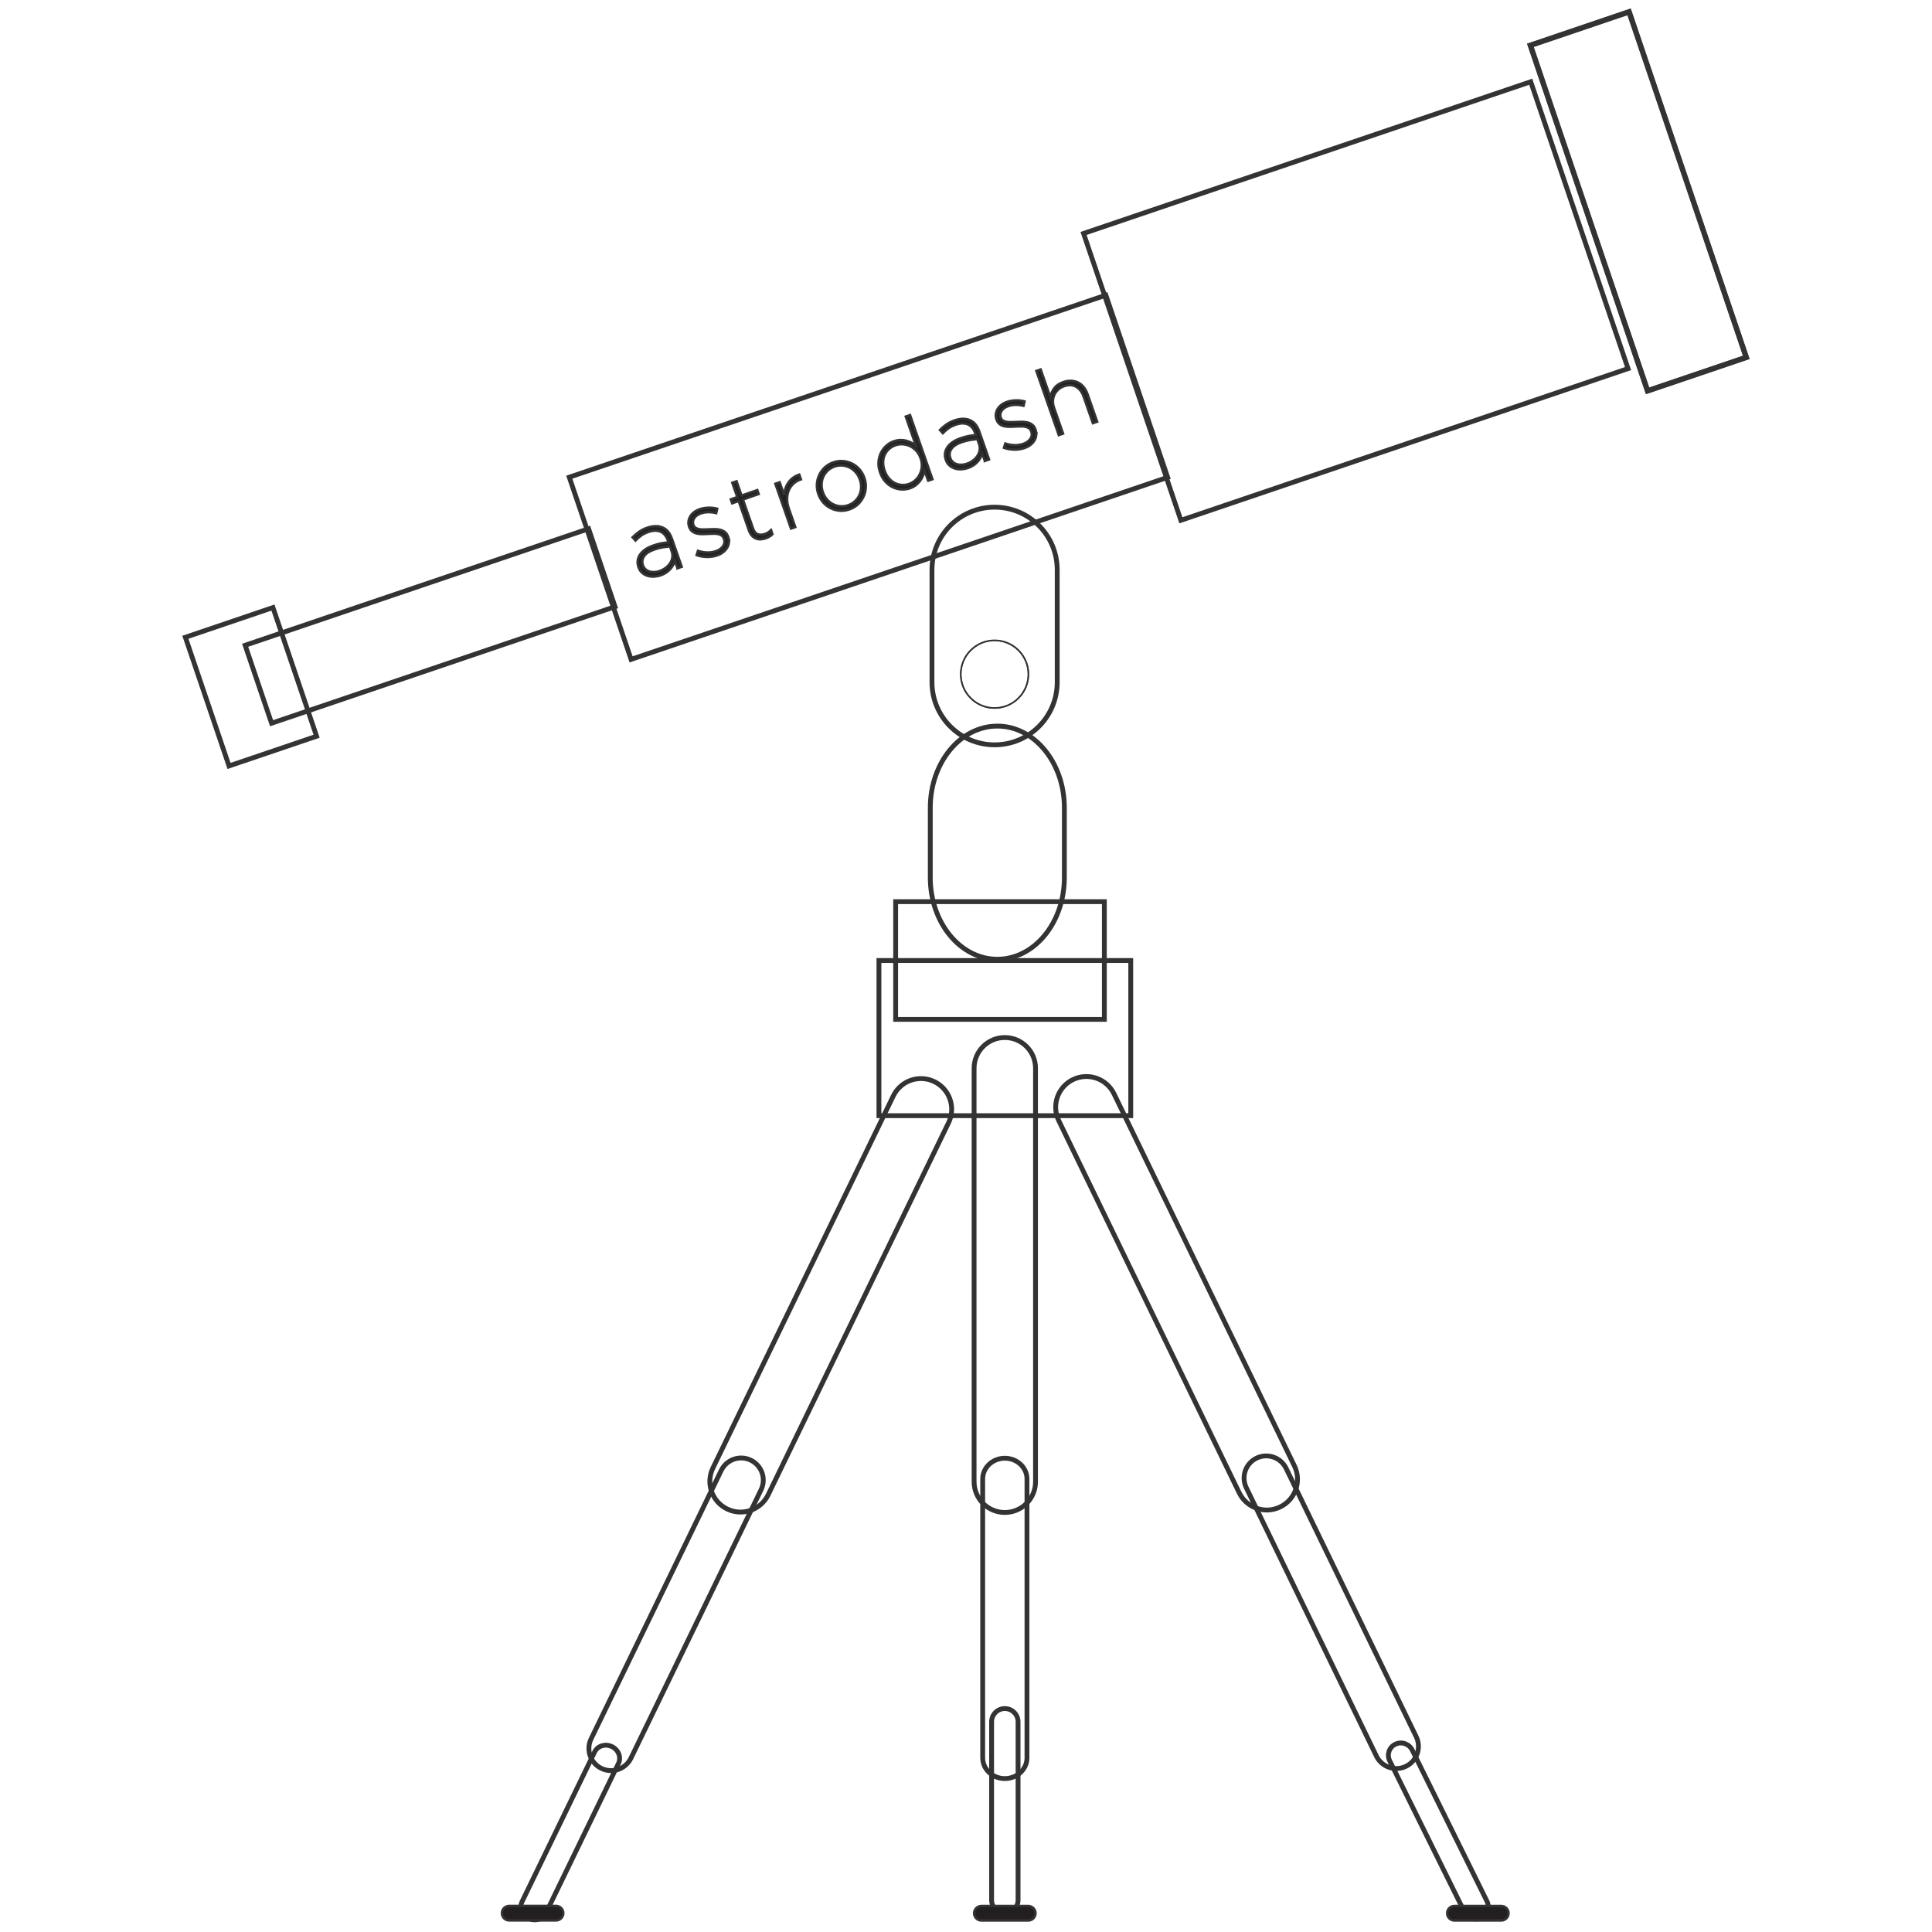
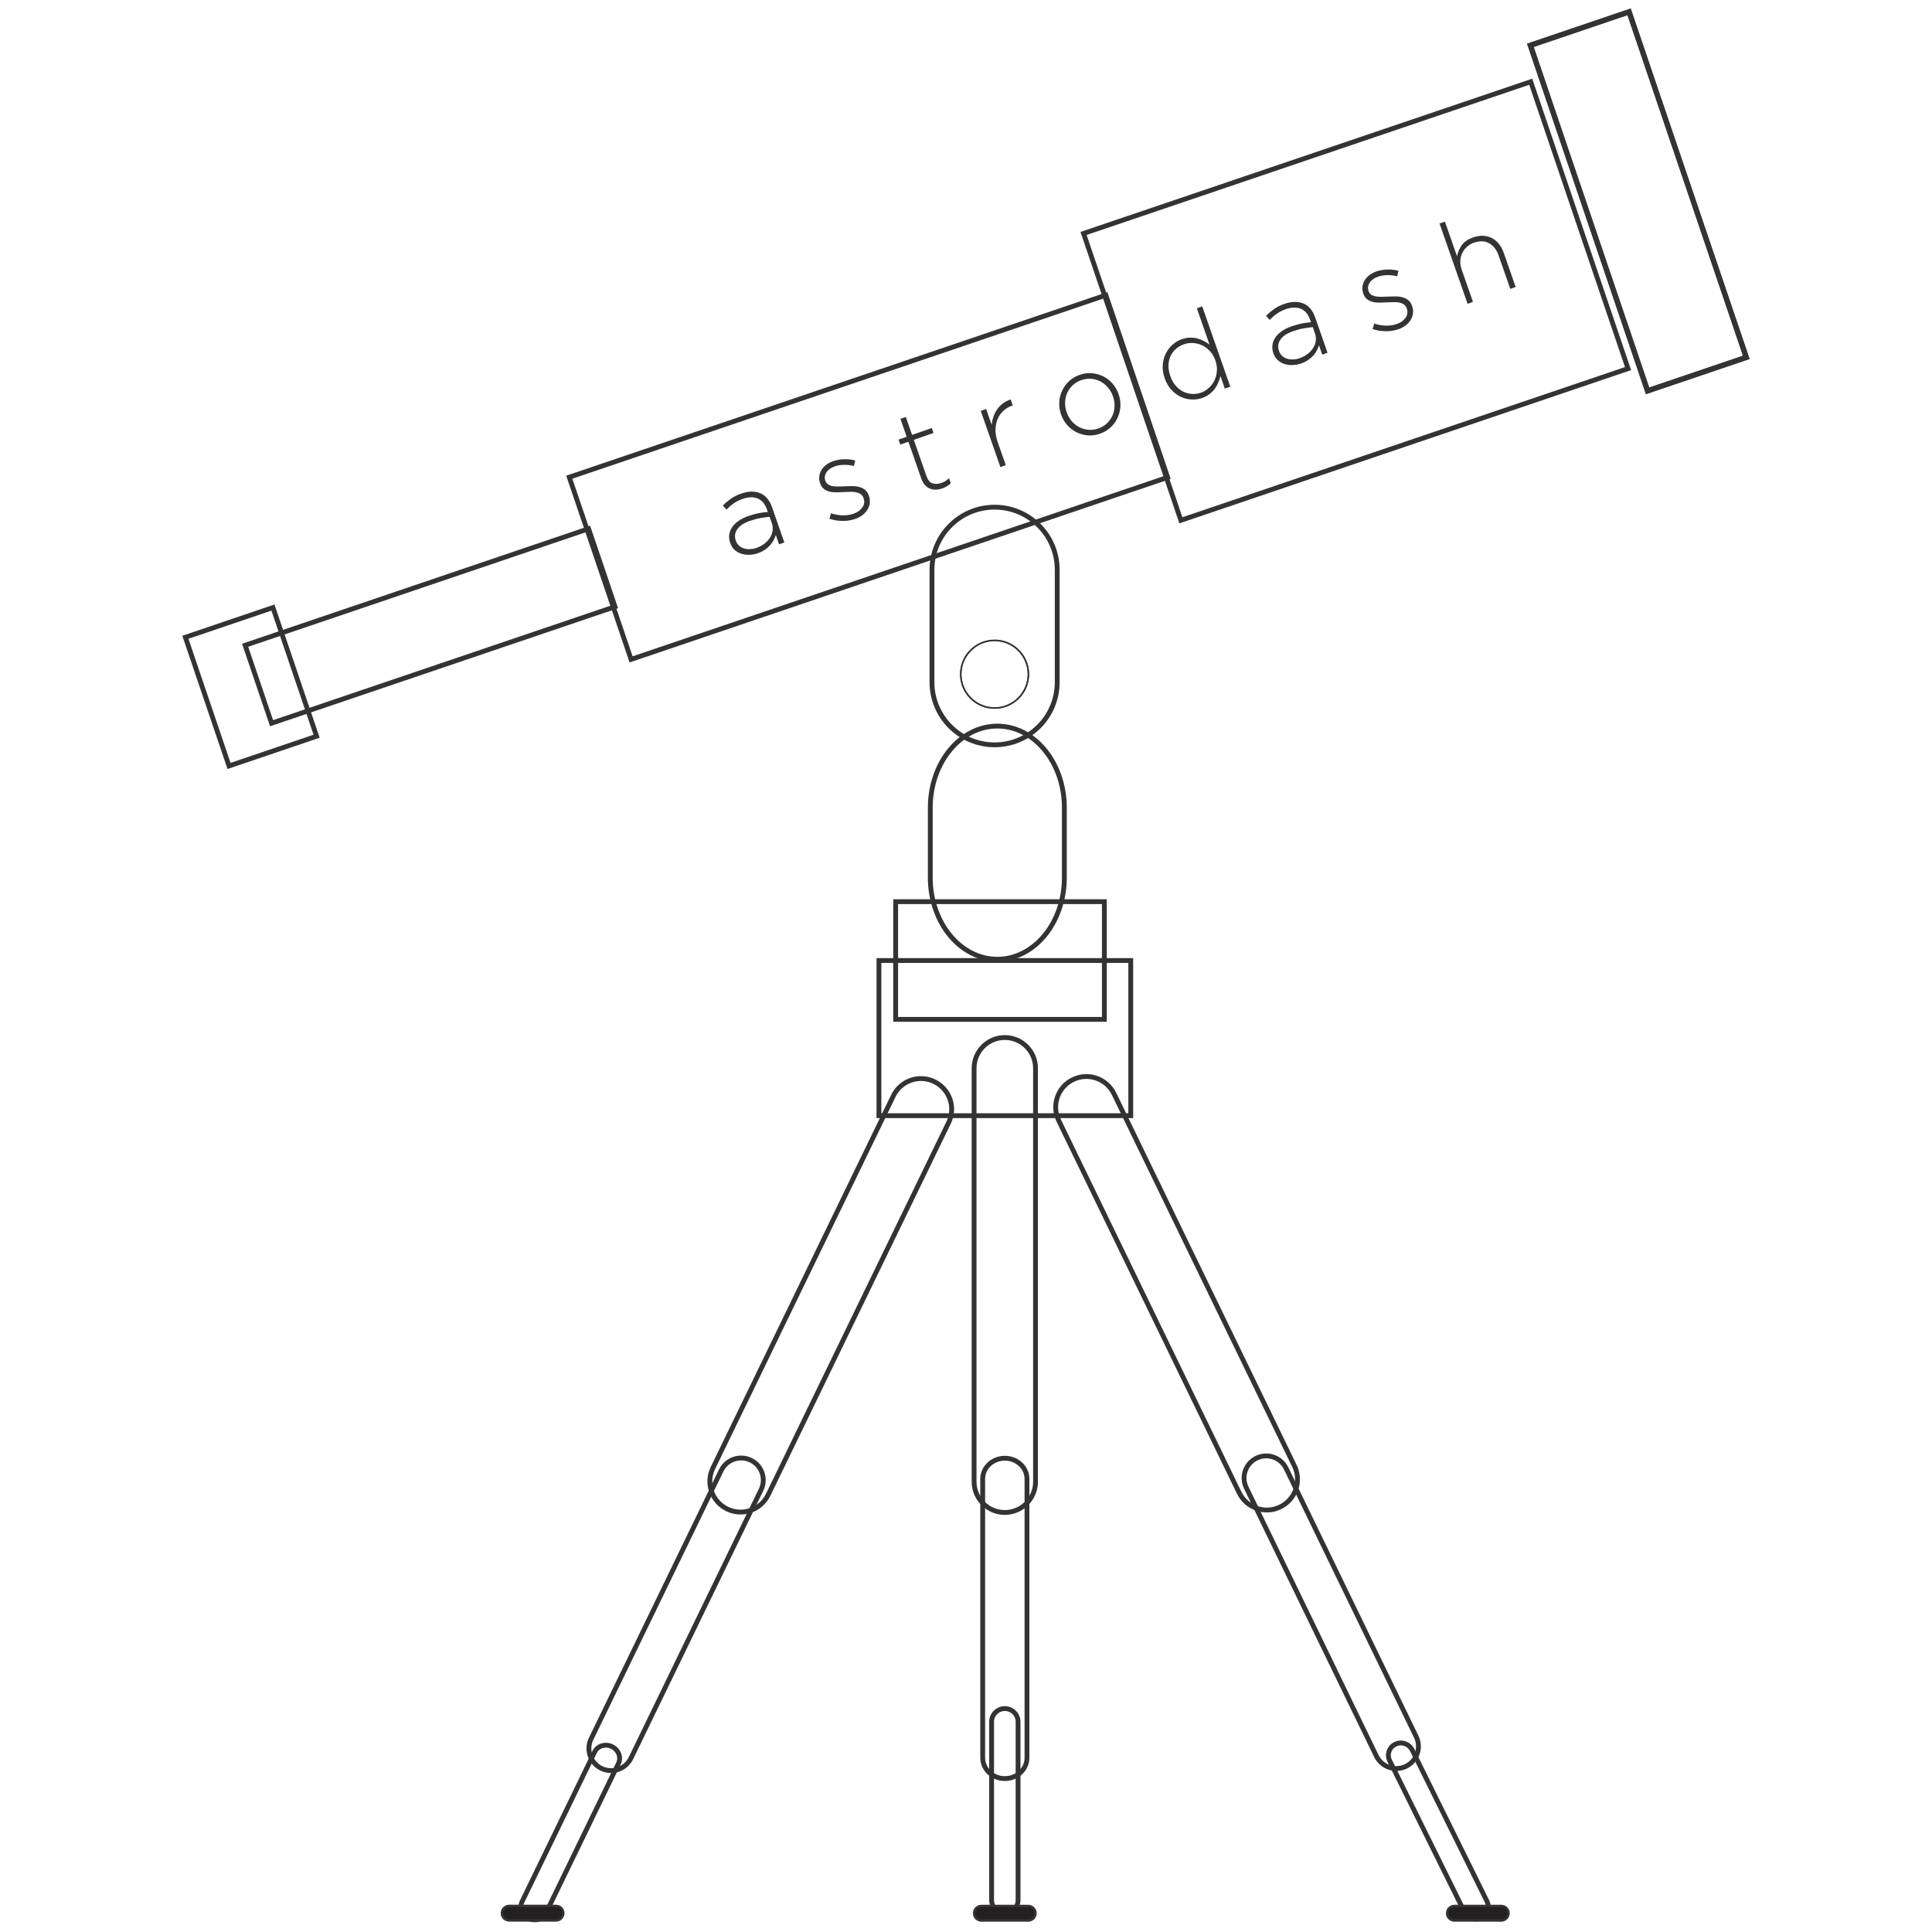
<svg xmlns="http://www.w3.org/2000/svg" id="Layer_1" data-name="Layer 1" viewBox="0 0 800 800">
  <defs>
    <style>
-       .cls-1, .cls-2, .cls-3, .cls-4 {
-         stroke: #333;
+       .cls-1 {
+         fill: #333;
      }

-       .cls-1, .cls-2, .cls-4 {
+       .cls-2 {
+         fill: #231f20;
+       }
+ 
+       .cls-2, .cls-3, .cls-4 {
+         stroke: #333;
        stroke-miterlimit: 10;
      }

-       .cls-1, .cls-3 {
-         fill: #231f20;
-       }
- 
-       .cls-2 {
+       .cls-3 {
        stroke-width: 2px;
      }

-       .cls-2, .cls-4 {
+       .cls-3, .cls-4 {
        fill: none;
      }

      .cls-4 {
        stroke-width: .5px;
      }
    </style>
  </defs>
  <g>
+     <path class="cls-1" d="m322.59,225.38l-1.35-3.87c-.2.69-.49,1.39-.87,2.12-.38.73-.86,1.42-1.44,2.09-.59.67-1.3,1.29-2.13,1.87-.84.58-1.8,1.06-2.89,1.45s-2.23.61-3.39.67c-1.17.07-2.29-.05-3.35-.37-1.06-.31-2.02-.83-2.87-1.55-.85-.73-1.49-1.7-1.91-2.91l-.03-.09c-.42-1.21-.55-2.38-.38-3.5.17-1.12.59-2.15,1.25-3.09.66-.95,1.55-1.8,2.68-2.57,1.13-.77,2.45-1.42,3.97-1.95,1.64-.57,3.08-.97,4.33-1.21,1.25-.23,2.49-.39,3.72-.48l-.35-1c-.82-2.36-2.12-3.89-3.88-4.59-1.76-.71-3.85-.64-6.24.2-1.43.5-2.67,1.13-3.74,1.89-1.06.76-2.03,1.6-2.9,2.52l-1.51-1.67c1.06-1.07,2.18-2.01,3.35-2.84,1.18-.83,2.57-1.52,4.18-2.09,3.01-1.05,5.64-1.12,7.9-.21,2.26.92,3.92,2.89,4.98,5.93l5.06,14.49-2.19.76Zm-3.92-11.37c-1.06.1-2.28.26-3.66.49-1.39.23-2.91.64-4.58,1.22-2.46.86-4.18,2.01-5.16,3.46-.98,1.44-1.18,2.98-.61,4.62l.03.09c.3.85.74,1.53,1.33,2.06.59.52,1.28.9,2.06,1.14.78.24,1.62.33,2.53.29.9-.04,1.8-.22,2.68-.53,1.19-.41,2.25-.98,3.19-1.7.94-.72,1.71-1.53,2.3-2.43.59-.9.96-1.87,1.13-2.91.16-1.04.06-2.09-.31-3.15l-.92-2.63Z" />
+     <path class="cls-1" d="m360.16,208.31c-.12.98-.44,1.89-.96,2.73-.52.85-1.21,1.6-2.08,2.26-.86.66-1.85,1.18-2.98,1.57-1.7.59-3.51.87-5.44.83-1.92-.04-3.68-.35-5.28-.92l.7-2.24c1.62.53,3.21.81,4.8.85,1.58.04,3.12-.19,4.61-.71,1.58-.55,2.77-1.41,3.57-2.58.8-1.16.97-2.43.49-3.79l-.03-.09c-.23-.67-.6-1.18-1.1-1.55-.5-.37-1.11-.63-1.81-.8-.7-.16-1.46-.24-2.28-.22-.81.01-1.67.04-2.58.08-1.04.06-2.09.1-3.15.13-1.06.03-2.06-.05-2.98-.26-.92-.2-1.74-.57-2.46-1.11-.71-.53-1.25-1.32-1.61-2.35l-.03-.09c-.33-.94-.44-1.86-.33-2.77.11-.91.4-1.76.87-2.57s1.12-1.54,1.95-2.19c.83-.65,1.81-1.17,2.93-1.56,1.4-.49,2.91-.76,4.55-.8,1.64-.05,3.17.12,4.6.52l-.53,2.28c-1.31-.33-2.65-.49-4.03-.48s-2.69.22-3.94.66c-1.61.56-2.76,1.4-3.45,2.5-.69,1.11-.83,2.24-.43,3.39l.03.09c.22.64.6,1.13,1.13,1.47.53.34,1.15.58,1.86.7.71.12,1.5.18,2.38.16s1.77-.05,2.68-.09c1.04-.05,2.07-.08,3.09-.08,1.02,0,1.99.12,2.89.37.9.25,1.7.64,2.38,1.18.68.54,1.21,1.33,1.57,2.36l.03.09c.36,1.03.48,2.03.36,3.01Z" />
+     <path class="cls-1" d="m392.13,201.33c-.54.34-1.18.64-1.91.9-.91.32-1.8.49-2.68.53-.88.03-1.7-.11-2.48-.44-.78-.32-1.47-.83-2.09-1.52-.62-.69-1.11-1.58-1.5-2.67l-5.31-15.22-3.37,1.18-.72-2.05,3.37-1.18-2.59-7.43,2.23-.78,2.59,7.43,8.16-2.85.72,2.05-8.16,2.85,5.22,14.96c.58,1.67,1.42,2.68,2.52,3.05,1.1.36,2.33.31,3.7-.17.58-.2,1.1-.45,1.58-.74.48-.29,1-.7,1.57-1.22l.73,2.1c-.51.49-1.04.9-1.59,1.24Z" />
+     <path class="cls-1" d="m419.14,167.94c-1.34.47-2.53,1.16-3.56,2.09-1.04.92-1.85,2.04-2.43,3.35-.58,1.31-.89,2.78-.94,4.42-.04,1.63.26,3.39.92,5.28l3.33,9.52-2.23.78-8.12-23.24,2.23-.78,2.31,6.61c.09-1.19.34-2.35.73-3.48.39-1.12.92-2.15,1.58-3.08.66-.93,1.46-1.74,2.4-2.42.94-.68,1.99-1.21,3.15-1.59l.86,2.46-.23.08Z" />
+     <path class="cls-1" d="m463.94,168.2c-.08,1.67-.47,3.25-1.15,4.75-.69,1.5-1.64,2.83-2.87,3.99-1.23,1.16-2.71,2.05-4.44,2.65-1.73.6-3.43.83-5.1.68-1.67-.15-3.23-.58-4.67-1.31s-2.72-1.71-3.82-2.96c-1.1-1.25-1.94-2.7-2.51-4.34l-.03-.09c-.57-1.64-.82-3.29-.74-4.96.08-1.67.47-3.25,1.15-4.75.69-1.5,1.64-2.83,2.87-3.99,1.23-1.16,2.71-2.05,4.44-2.65,1.73-.6,3.43-.83,5.1-.68,1.67.15,3.23.59,4.67,1.31,1.44.72,2.72,1.71,3.82,2.96,1.1,1.25,1.94,2.7,2.51,4.34l.03.09c.57,1.64.82,3.29.73,4.96Zm-3.1-4.13c-.49-1.39-1.19-2.61-2.1-3.67-.92-1.05-1.97-1.88-3.15-2.49-1.19-.6-2.46-.96-3.81-1.06-1.35-.1-2.7.08-4.05.55-1.37.48-2.56,1.19-3.55,2.13-.99.94-1.75,2-2.28,3.19-.53,1.19-.82,2.47-.87,3.84-.05,1.38.16,2.74.64,4.1l.03.09c.49,1.39,1.19,2.61,2.1,3.67.92,1.05,1.97,1.88,3.15,2.49,1.19.6,2.46.96,3.81,1.06,1.35.1,2.7-.08,4.05-.55,1.37-.48,2.56-1.19,3.55-2.13.99-.94,1.75-2,2.28-3.19.53-1.19.82-2.47.87-3.84.05-1.38-.16-2.74-.64-4.1l-.03-.09Z" />
+     <path class="cls-1" d="m507.18,160.92l-1.81-5.19c-.25.94-.57,1.87-.95,2.78-.38.92-.87,1.77-1.46,2.55-.59.79-1.31,1.51-2.16,2.16-.85.65-1.85,1.18-3,1.58-1.4.49-2.87.7-4.41.62-1.54-.07-3.03-.44-4.45-1.1-1.42-.66-2.73-1.63-3.9-2.91s-2.1-2.85-2.75-4.74l-.03-.09c-.66-1.88-.92-3.69-.79-5.42.13-1.73.54-3.31,1.24-4.73.7-1.42,1.62-2.65,2.78-3.68,1.15-1.03,2.43-1.8,3.83-2.28,1.15-.4,2.27-.62,3.35-.66,1.08-.03,2.1.07,3.05.32.96.25,1.86.6,2.72,1.05.86.45,1.66.96,2.4,1.52l-5.25-15.04,2.23-.78,11.62,33.26-2.23.78Zm-3.94-11.71c-.52-1.49-1.26-2.76-2.22-3.8-.96-1.04-2.04-1.85-3.22-2.4-1.19-.56-2.43-.88-3.75-.97-1.31-.09-2.58.08-3.79.51-1.28.45-2.39,1.09-3.35,1.94-.95.84-1.69,1.83-2.22,2.97-.53,1.14-.81,2.4-.85,3.8-.04,1.4.21,2.87.75,4.42l.03.09c.53,1.52,1.26,2.82,2.18,3.89.92,1.08,1.95,1.9,3.09,2.47,1.14.57,2.35.9,3.62.99s2.52-.09,3.74-.51c1.22-.43,2.31-1.08,3.29-1.97.97-.88,1.75-1.92,2.32-3.11.58-1.19.92-2.48,1.03-3.89.11-1.4-.1-2.85-.62-4.33l-.03-.09Z" />
+     <path class="cls-1" d="m547.51,146.83l-1.35-3.87c-.2.69-.49,1.39-.87,2.12-.38.73-.86,1.42-1.44,2.09-.59.67-1.3,1.29-2.13,1.87-.84.58-1.8,1.06-2.89,1.44s-2.23.61-3.39.67c-1.17.07-2.29-.05-3.35-.36-1.06-.31-2.02-.83-2.87-1.55-.85-.73-1.49-1.7-1.91-2.91l-.03-.09c-.42-1.21-.55-2.38-.38-3.5.17-1.12.59-2.15,1.25-3.09.66-.95,1.55-1.8,2.68-2.57,1.13-.77,2.45-1.42,3.97-1.95,1.64-.57,3.08-.97,4.33-1.21,1.25-.23,2.49-.39,3.72-.48l-.35-1c-.82-2.36-2.12-3.89-3.88-4.59-1.76-.71-3.84-.64-6.24.2-1.43.5-2.67,1.13-3.74,1.89-1.06.76-2.03,1.6-2.9,2.52l-1.51-1.67c1.06-1.07,2.18-2.01,3.35-2.84,1.18-.83,2.57-1.52,4.18-2.09,3.01-1.05,5.64-1.12,7.9-.21,2.26.92,3.92,2.89,4.98,5.93l5.06,14.49-2.19.76Zm-3.92-11.37c-1.06.1-2.28.26-3.66.49-1.39.23-2.91.64-4.58,1.22-2.46.86-4.18,2.01-5.16,3.46-.98,1.44-1.18,2.98-.61,4.62l.03.09c.3.85.74,1.53,1.33,2.06s1.28.9,2.06,1.14c.78.24,1.62.33,2.53.29.91-.04,1.8-.22,2.68-.53,1.18-.41,2.25-.98,3.19-1.7.94-.72,1.71-1.53,2.29-2.43.59-.9.96-1.87,1.13-2.91.16-1.04.06-2.09-.31-3.15l-.92-2.63Z" />
+     <path class="cls-1" d="m585.08,129.76c-.12.98-.44,1.89-.96,2.73-.52.85-1.21,1.6-2.07,2.26-.86.66-1.85,1.18-2.98,1.57-1.7.59-3.51.87-5.44.83-1.92-.04-3.68-.35-5.28-.92l.7-2.24c1.62.53,3.21.81,4.8.85,1.58.04,3.12-.19,4.61-.71,1.58-.55,2.77-1.41,3.57-2.58.8-1.16.97-2.43.49-3.79l-.03-.09c-.23-.67-.6-1.18-1.1-1.55-.5-.37-1.11-.63-1.81-.8-.7-.16-1.46-.24-2.28-.22-.81.01-1.67.04-2.58.08-1.04.06-2.09.1-3.15.13-1.06.03-2.06-.05-2.98-.26-.92-.2-1.74-.57-2.46-1.11s-1.25-1.32-1.61-2.35l-.03-.09c-.33-.94-.44-1.86-.33-2.77.11-.91.4-1.76.87-2.57.47-.81,1.12-1.54,1.95-2.19.83-.65,1.81-1.17,2.93-1.56,1.4-.49,2.91-.76,4.55-.8s3.17.12,4.6.52l-.53,2.28c-1.31-.33-2.65-.49-4.03-.48s-2.69.22-3.94.66c-1.61.56-2.76,1.4-3.45,2.5s-.83,2.24-.43,3.39l.03.09c.22.64.6,1.13,1.13,1.47.53.34,1.15.58,1.86.7.71.13,1.5.18,2.38.16.88-.02,1.77-.05,2.68-.09,1.04-.05,2.07-.08,3.09-.08,1.02,0,1.99.12,2.89.37.9.25,1.7.64,2.38,1.18.68.54,1.21,1.33,1.57,2.36l.03.09c.36,1.03.48,2.03.36,3.01Z" />
+     <path class="cls-1" d="m625.38,119.64l-4.82-13.81c-.84-2.4-2.15-4.1-3.93-5.1-1.78-1-3.85-1.08-6.22-.26-1.15.4-2.15.98-2.97,1.73-.83.75-1.48,1.62-1.96,2.6-.47.98-.74,2.06-.79,3.22-.05,1.16.13,2.35.55,3.56l4.69,13.44-2.23.78-11.62-33.26,2.23-.78,5.01,14.35c.31-1.64.97-3.17,1.98-4.58,1.01-1.41,2.58-2.48,4.7-3.23,1.46-.51,2.85-.73,4.17-.66,1.32.07,2.53.39,3.63.96,1.1.57,2.06,1.37,2.88,2.39.82,1.03,1.47,2.24,1.96,3.63l4.96,14.22-2.23.78Z" />
+   </g>
+   <g>
    <g>
-       <rect class="cls-2" x="656.82" y="7.84" width="43.17" height="151.08" transform="translate(9.17 222.33) rotate(-18.74)" />
-       <path class="cls-2" d="m682.15,162l-.04-.11-48.57-143.19,41.1-13.94.04.11,48.57,143.19-41.1,13.94Zm-48.3-143.15l48.45,142.85,40.65-13.79L674.5,5.06l-40.65,13.79Z" />
+       <rect class="cls-3" x="656.82" y="7.84" width="43.17" height="151.08" transform="translate(9.17 222.33) rotate(-18.74)" />
+       <path class="cls-3" d="m682.15,162l-.04-.11-48.57-143.19,41.1-13.94.04.11,48.57,143.19-41.1,13.94Zm-48.3-143.15l48.45,142.85,40.65-13.79L674.5,5.06l-40.65,13.79Z" />
    </g>
-     <rect class="cls-2" x="463.65" y="61.97" width="195.53" height="125.43" transform="translate(-10.3 186.94) rotate(-18.74)" />
-     <rect class="cls-2" x="242.3" y="157.82" width="234.62" height="79.66" transform="translate(-44.43 125.99) rotate(-18.74)" />
-     <rect class="cls-2" x="102.99" y="242.18" width="150.18" height="34.08" transform="translate(-73.83 70.94) rotate(-18.74)" />
-     <rect class="cls-2" x="84.77" y="256.25" width="38.29" height="56.26" transform="translate(-85.84 48.45) rotate(-18.74)" />
-     <path class="cls-2" d="m437.77,282.49c0,14.32-11.61,25.93-25.93,25.93h0c-14.32,0-25.93-11.61-25.93-25.93v-46.55c0-14.32,11.61-25.93,25.93-25.93h0c14.32,0,25.93,11.61,25.93,25.93v46.55Z" />
+     <rect class="cls-3" x="463.65" y="61.97" width="195.53" height="125.43" transform="translate(-10.3 186.94) rotate(-18.74)" />
+     <rect class="cls-3" x="242.3" y="157.82" width="234.62" height="79.66" transform="translate(-44.43 125.99) rotate(-18.74)" />
+     <rect class="cls-3" x="102.99" y="242.18" width="150.18" height="34.08" transform="translate(-73.83 70.94) rotate(-18.74)" />
+     <rect class="cls-3" x="84.77" y="256.25" width="38.29" height="56.26" transform="translate(-85.84 48.45) rotate(-18.74)" />
+     <path class="cls-3" d="m437.77,282.49c0,14.32-11.61,25.93-25.93,25.93h0c-14.32,0-25.93-11.61-25.93-25.93v-46.55c0-14.32,11.61-25.93,25.93-25.93h0c14.32,0,25.93,11.61,25.93,25.93v46.55Z" />
    <g>
      <circle class="cls-4" cx="411.84" cy="279.17" r="14.01" transform="translate(-8.02 12.22) rotate(-1.68)" />
      <path class="cls-4" d="m411.84,293.26c-7.77,0-14.09-6.32-14.09-14.09s6.32-14.09,14.09-14.09,14.09,6.32,14.09,14.09-6.32,14.09-14.09,14.09Zm0-28.01c-7.68,0-13.92,6.25-13.92,13.92s6.25,13.92,13.92,13.92,13.92-6.25,13.92-13.92-6.25-13.92-13.92-13.92Z" />
    </g>
-     <path class="cls-2" d="m440.73,363.38c0,18.68-12.43,33.82-27.76,33.82h0c-15.33,0-27.76-15.14-27.76-33.82v-28.9c0-18.68,12.43-33.82,27.76-33.82h0c15.33,0,27.76,15.14,27.76,33.82v28.9Z" />
-     <rect class="cls-2" x="370.87" y="373.36" width="86.42" height="48.74" />
-     <rect class="cls-2" x="363.95" y="397.73" width="104.27" height="64.25" />
-     <path class="cls-2" d="m428.79,613.56c0,7.02-5.69,12.72-12.72,12.72h0c-7.02,0-12.72-5.69-12.72-12.72v-171.22c0-7.02,5.69-12.72,12.72-12.72h0c7.02,0,12.72,5.69,12.72,12.72v171.22Z" />
-     <path class="cls-2" d="m425.25,727.89c0,4.74-4.11,8.58-9.17,8.58h0c-5.06,0-9.17-3.84-9.17-8.58v-115.49c0-4.74,4.11-8.58,9.17-8.58h0c5.06,0,9.17,3.84,9.17,8.58v115.49Z" />
-     <path class="cls-2" d="m421.56,786.75c0,3.03-2.45,5.48-5.48,5.48h0c-3.03,0-5.48-2.45-5.48-5.48v-73.79c0-3.03,2.45-5.48,5.48-5.48h0c3.03,0,5.48,2.45,5.48,5.48v73.79Z" />
-     <path class="cls-2" d="m318.09,618.95c-3.06,6.32-10.67,8.96-16.99,5.89h0c-6.32-3.06-8.96-10.67-5.89-16.99l74.7-154.07c3.06-6.32,10.67-8.96,16.99-5.89h0c6.32,3.06,8.96,10.67,5.89,16.99l-74.7,154.07Z" />
-     <path class="cls-2" d="m261.27,728c-2.21,4.56-7.69,6.46-12.25,4.25h0c-4.56-2.21-6.46-7.7-4.25-12.25l53.87-111.11c2.21-4.56,7.69-6.46,12.25-4.25h0c4.56,2.21,6.46,7.69,4.25,12.25l-53.87,111.11Z" />
-     <path class="cls-2" d="m226.06,792.16c-1.23,2.54-4.44,3.53-7.16,2.21h0c-2.72-1.32-3.93-4.45-2.7-6.99l30.03-61.94c1.23-2.54,4.44-3.53,7.16-2.21h0c2.72,1.32,3.93,4.45,2.7,6.99l-30.03,61.94Z" />
-     <path class="cls-2" d="m513.11,618.1c3.06,6.32,10.67,8.96,16.99,5.89h0c6.32-3.06,8.96-10.67,5.89-16.99l-74.7-154.07c-3.06-6.32-10.67-8.96-16.99-5.89h0c-6.32,3.06-8.96,10.67-5.89,16.99l74.7,154.07Z" />
-     <path class="cls-2" d="m569.93,727.14c2.21,4.56,7.69,6.46,12.25,4.25h0c4.56-2.21,6.46-7.7,4.25-12.25l-53.87-111.11c-2.21-4.56-7.69-6.46-12.25-4.25h0c-4.56,2.21-6.46,7.69-4.25,12.25l53.87,111.11Z" />
-     <path class="cls-2" d="m606.38,791.69c1.27,2.57,4.39,3.65,6.96,2.43h0c2.58-1.23,3.64-4.3,2.37-6.87l-30.94-62.59c-1.27-2.57-4.39-3.65-6.96-2.43h0c-2.58,1.22-3.64,4.3-2.37,6.87l30.94,62.59Z" />
-     <path class="cls-1" d="m428.79,792.23c0,1.66-1.35,3.01-3.01,3.01h-19.42c-1.66,0-3.01-1.35-3.01-3.01h0c0-1.66,1.35-3.01,3.01-3.01h19.42c1.66,0,3.01,1.35,3.01,3.01h0Z" />
-     <path class="cls-1" d="m233.26,792.2c0,1.66-1.35,3.01-3.01,3.01h-19.42c-1.66,0-3.01-1.35-3.01-3.01h0c0-1.66,1.35-3.01,3.01-3.01h19.42c1.66,0,3.01,1.35,3.01,3.01h0Z" />
-     <path class="cls-1" d="m624.66,792.23c0,1.66-1.35,3.01-3.01,3.01h-19.42c-1.66,0-3.01-1.35-3.01-3.01h0c0-1.66,1.35-3.01,3.01-3.01h19.42c1.66,0,3.01,1.35,3.01,3.01h0Z" />
-   </g>
-   <g>
-     <path class="cls-3" d="m280.54,235.3l-1.08-3.09c-.16.55-.4,1.11-.7,1.69-.3.58-.68,1.14-1.15,1.67-.47.53-1.04,1.03-1.7,1.49-.67.46-1.44.85-2.31,1.15-.87.31-1.78.48-2.71.54-.93.05-1.83-.04-2.67-.29-.85-.25-1.61-.66-2.29-1.24-.68-.58-1.19-1.35-1.53-2.33l-.03-.07c-.34-.97-.44-1.9-.3-2.79.14-.89.47-1.72,1-2.47.53-.76,1.24-1.44,2.14-2.06.9-.61,1.96-1.13,3.17-1.56,1.31-.46,2.46-.78,3.46-.96,1-.18,1.99-.31,2.97-.38l-.28-.8c-.66-1.88-1.69-3.11-3.1-3.67-1.41-.56-3.07-.51-4.99.16-1.14.4-2.14.9-2.98,1.51-.85.61-1.62,1.28-2.32,2.02l-1.2-1.34c.85-.85,1.74-1.61,2.68-2.27.94-.66,2.05-1.22,3.34-1.67,2.4-.84,4.51-.89,6.31-.16,1.81.73,3.13,2.31,3.98,4.74l4.04,11.58-1.75.61Zm-3.13-9.08c-.84.08-1.82.21-2.93.39-1.11.18-2.33.51-3.66.97-1.97.69-3.34,1.61-4.12,2.76-.78,1.15-.94,2.38-.49,3.69l.03.07c.24.68.59,1.22,1.06,1.64.47.42,1.02.72,1.65.91.62.19,1.3.27,2.02.23.72-.03,1.44-.17,2.14-.42.95-.33,1.8-.78,2.55-1.36.75-.57,1.36-1.22,1.83-1.94.47-.72.77-1.5.9-2.33.13-.83.05-1.67-.25-2.52l-.73-2.1Z" />
-     <path class="cls-3" d="m301.82,224.71c-.09.78-.35,1.51-.77,2.18-.42.68-.97,1.28-1.66,1.8-.69.53-1.48.94-2.38,1.26-1.36.47-2.81.7-4.34.66-1.54-.03-2.94-.28-4.22-.73l.56-1.79c1.29.42,2.57.65,3.83.68,1.26.04,2.49-.16,3.68-.57,1.26-.44,2.21-1.13,2.86-2.06.64-.93.77-1.94.39-3.03l-.03-.07c-.19-.53-.48-.94-.88-1.24-.4-.29-.89-.51-1.45-.63-.56-.13-1.17-.19-1.82-.18-.65.01-1.34.03-2.06.07-.83.04-1.67.08-2.52.1-.85.02-1.64-.05-2.38-.21-.74-.16-1.39-.46-1.96-.88-.57-.43-1-1.05-1.29-1.87l-.03-.07c-.26-.75-.35-1.49-.26-2.21.09-.72.32-1.41.69-2.05.37-.65.89-1.23,1.55-1.75.66-.52,1.44-.93,2.34-1.25,1.12-.39,2.33-.6,3.64-.64,1.31-.04,2.53.1,3.68.42l-.42,1.82c-1.04-.26-2.12-.39-3.22-.39-1.1,0-2.15.18-3.15.53-1.29.45-2.2,1.12-2.75,2-.55.88-.66,1.79-.34,2.71l.03.07c.18.51.48.9.9,1.17.42.27.92.46,1.48.56.57.1,1.2.15,1.9.13.7-.01,1.42-.04,2.14-.07.83-.04,1.65-.07,2.47-.07.82,0,1.59.1,2.31.29.72.2,1.36.51,1.9.95.55.43.96,1.06,1.25,1.89l.03.07c.29.82.38,1.63.29,2.41Z" />
-     <path class="cls-3" d="m318.62,222.18c-.44.27-.94.51-1.53.72-.73.25-1.44.39-2.14.42-.7.03-1.36-.09-1.98-.35-.62-.26-1.18-.66-1.67-1.21-.49-.55-.89-1.26-1.19-2.13l-4.25-12.16-2.69.94-.57-1.64,2.69-.94-2.07-5.93,1.78-.62,2.07,5.93,6.52-2.28.57,1.64-6.52,2.28,4.17,11.95c.47,1.33,1.14,2.14,2.01,2.43.88.29,1.86.25,2.95-.14.46-.16.88-.36,1.26-.6.38-.24.8-.56,1.25-.98l.58,1.67c-.41.39-.83.72-1.27.99Z" />
-     <path class="cls-3" d="m331.46,198.56c-1.07.37-2.02.93-2.85,1.67-.83.74-1.48,1.63-1.94,2.68-.47,1.05-.71,2.22-.75,3.53-.03,1.31.21,2.71.74,4.21l2.66,7.61-1.78.62-6.48-18.57,1.78-.62,1.84,5.28c.08-.95.27-1.88.58-2.78.31-.9.73-1.72,1.26-2.46.53-.74,1.17-1.39,1.92-1.94.75-.55,1.59-.97,2.52-1.27l.69,1.97-.18.06Z" />
-     <path class="cls-3" d="m358.51,201.82c-.07,1.33-.37,2.6-.92,3.79-.55,1.2-1.31,2.26-2.3,3.19-.98.93-2.17,1.63-3.55,2.12-1.38.48-2.74.67-4.08.55-1.34-.12-2.58-.47-3.73-1.04-1.16-.58-2.17-1.37-3.05-2.36-.88-1-1.55-2.15-2.01-3.47l-.03-.07c-.46-1.31-.65-2.63-.59-3.96.07-1.33.37-2.59.92-3.79.55-1.2,1.31-2.26,2.3-3.19.98-.93,2.17-1.63,3.55-2.12,1.38-.48,2.74-.66,4.08-.55,1.33.12,2.58.47,3.73,1.04,1.15.58,2.17,1.37,3.05,2.36.88,1,1.55,2.15,2.01,3.47l.03.07c.46,1.31.65,2.63.59,3.96Zm-2.48-3.3c-.39-1.11-.95-2.09-1.68-2.93-.73-.84-1.57-1.5-2.52-1.99-.95-.48-1.96-.76-3.05-.85-1.08-.08-2.16.06-3.23.44-1.1.38-2.04.95-2.83,1.7-.79.75-1.4,1.6-1.82,2.55-.42.95-.65,1.97-.69,3.07-.04,1.1.13,2.19.51,3.28l.03.07c.39,1.11.95,2.09,1.68,2.93s1.57,1.5,2.52,1.99c.95.48,1.96.76,3.05.85,1.08.08,2.16-.06,3.23-.44,1.1-.38,2.04-.95,2.83-1.7.79-.75,1.4-1.6,1.82-2.55.42-.95.65-1.97.69-3.07.04-1.1-.13-2.19-.51-3.28l-.02-.07Z" />
-     <path class="cls-3" d="m384.32,199.06l-1.45-4.15c-.2.75-.45,1.49-.75,2.22-.3.73-.69,1.41-1.17,2.04-.47.63-1.05,1.2-1.72,1.73-.68.52-1.47.94-2.4,1.27-1.12.39-2.29.55-3.52.5-1.23-.06-2.42-.35-3.55-.88-1.14-.53-2.18-1.3-3.12-2.32-.94-1.02-1.67-2.28-2.2-3.79l-.03-.07c-.53-1.5-.74-2.95-.63-4.33.1-1.38.43-2.64.99-3.78.56-1.13,1.3-2.11,2.22-2.94.92-.83,1.94-1.43,3.06-1.82.92-.32,1.81-.5,2.67-.53.86-.03,1.67.06,2.44.25.76.2,1.49.48,2.17.83.68.36,1.32.76,1.91,1.21l-4.19-12.01,1.78-.62,9.28,26.57-1.78.62Zm-3.14-9.36c-.42-1.19-1.01-2.2-1.78-3.04-.77-.83-1.63-1.47-2.57-1.92-.95-.44-1.94-.7-2.99-.77-1.05-.07-2.06.06-3.03.4-1.02.36-1.91.87-2.67,1.55-.76.67-1.35,1.47-1.77,2.37-.42.91-.65,1.92-.68,3.04-.03,1.11.17,2.29.6,3.53l.03.07c.42,1.21,1,2.25,1.74,3.11.74.86,1.56,1.52,2.47,1.97.91.46,1.88.72,2.89.79,1.02.07,2.02-.07,2.99-.41.97-.34,1.85-.86,2.62-1.57.78-.71,1.39-1.53,1.85-2.49.46-.95.73-1.98.82-3.1.09-1.12-.08-2.27-.49-3.46l-.03-.07Z" />
-     <path class="cls-3" d="m407.8,190.86l-1.08-3.09c-.16.55-.4,1.11-.7,1.69-.3.58-.68,1.14-1.15,1.67-.47.53-1.04,1.03-1.7,1.49-.67.46-1.44.85-2.31,1.15-.87.3-1.78.48-2.71.54-.93.05-1.83-.04-2.67-.29-.85-.25-1.61-.66-2.29-1.24-.68-.58-1.19-1.35-1.53-2.33l-.03-.07c-.34-.97-.44-1.9-.3-2.79.14-.89.47-1.72,1-2.47.53-.76,1.24-1.44,2.14-2.05.9-.61,1.96-1.13,3.17-1.56,1.31-.46,2.46-.78,3.46-.96s1.99-.31,2.97-.38l-.28-.8c-.66-1.88-1.69-3.1-3.1-3.67-1.41-.56-3.07-.51-4.99.16-1.14.4-2.14.9-2.98,1.51-.85.61-1.62,1.28-2.32,2.01l-1.2-1.34c.85-.85,1.74-1.61,2.68-2.27.94-.66,2.05-1.22,3.34-1.67,2.4-.84,4.51-.89,6.31-.16,1.81.73,3.13,2.31,3.98,4.74l4.04,11.58-1.75.61Zm-3.13-9.08c-.84.08-1.82.21-2.93.39-1.11.18-2.33.51-3.66.97-1.97.69-3.34,1.61-4.12,2.76-.78,1.15-.94,2.38-.49,3.69l.03.07c.24.68.59,1.22,1.06,1.64.47.42,1.02.72,1.65.91.62.19,1.3.27,2.02.23.72-.03,1.44-.17,2.14-.42.95-.33,1.8-.78,2.55-1.36.75-.57,1.36-1.22,1.83-1.94.47-.72.77-1.5.9-2.33.13-.83.05-1.67-.25-2.52l-.73-2.1Z" />
-     <path class="cls-3" d="m429.08,180.27c-.09.78-.35,1.51-.77,2.18-.42.68-.97,1.28-1.66,1.8-.69.53-1.48.94-2.38,1.26-1.36.47-2.81.7-4.34.66-1.54-.03-2.94-.28-4.22-.73l.56-1.79c1.29.42,2.57.65,3.83.68,1.26.04,2.49-.16,3.68-.57,1.26-.44,2.21-1.13,2.86-2.06.64-.93.77-1.94.39-3.03l-.03-.07c-.19-.53-.48-.94-.88-1.24-.4-.29-.89-.51-1.45-.63-.56-.13-1.17-.19-1.82-.18-.65.01-1.34.03-2.06.07-.83.04-1.67.08-2.52.1-.85.02-1.64-.05-2.38-.21-.74-.16-1.39-.46-1.96-.88-.57-.43-1-1.05-1.29-1.87l-.03-.07c-.26-.75-.35-1.49-.26-2.21.09-.72.32-1.41.69-2.05.37-.65.89-1.23,1.55-1.75.66-.52,1.44-.93,2.34-1.25,1.12-.39,2.33-.6,3.64-.64,1.31-.04,2.53.1,3.68.42l-.43,1.82c-1.04-.26-2.12-.39-3.22-.39s-2.15.18-3.14.53c-1.29.45-2.2,1.12-2.75,2-.55.88-.66,1.79-.34,2.71l.03.07c.18.51.48.9.9,1.17.42.27.92.46,1.48.56.57.1,1.2.15,1.9.13s1.42-.04,2.14-.07c.83-.04,1.65-.07,2.47-.07.82,0,1.59.1,2.31.29.72.2,1.36.51,1.9.95.55.43.96,1.06,1.25,1.89l.03.07c.29.82.38,1.63.29,2.41Z" />
-     <path class="cls-3" d="m452.54,175.23l-3.85-11.03c-.67-1.92-1.71-3.27-3.14-4.07-1.42-.8-3.08-.86-4.97-.2-.92.32-1.71.78-2.38,1.38-.66.6-1.18,1.29-1.56,2.08-.38.79-.59,1.64-.63,2.57-.04.93.1,1.88.44,2.85l3.75,10.74-1.78.62-9.28-26.57,1.78-.62,4,11.47c.25-1.31.78-2.53,1.58-3.66.81-1.12,2.06-1.98,3.76-2.58,1.17-.41,2.27-.58,3.33-.53,1.05.06,2.02.31,2.9.76.88.45,1.65,1.09,2.3,1.91.65.82,1.18,1.79,1.56,2.9l3.97,11.36-1.78.62Z" />
+     <path class="cls-3" d="m440.73,363.38c0,18.68-12.43,33.82-27.76,33.82h0c-15.33,0-27.76-15.14-27.76-33.82v-28.9c0-18.68,12.43-33.82,27.76-33.82h0c15.33,0,27.76,15.14,27.76,33.82v28.9Z" />
+     <rect class="cls-3" x="370.87" y="373.36" width="86.42" height="48.74" />
+     <rect class="cls-3" x="363.95" y="397.73" width="104.27" height="64.25" />
+     <path class="cls-3" d="m428.79,613.56c0,7.02-5.69,12.72-12.72,12.72h0c-7.02,0-12.72-5.69-12.72-12.72v-171.22c0-7.02,5.69-12.72,12.72-12.72h0c7.02,0,12.72,5.69,12.72,12.72v171.22Z" />
+     <path class="cls-3" d="m425.25,727.89c0,4.74-4.11,8.58-9.17,8.58h0c-5.06,0-9.17-3.84-9.17-8.58v-115.49c0-4.74,4.11-8.58,9.17-8.58h0c5.06,0,9.17,3.84,9.17,8.58v115.49Z" />
+     <path class="cls-3" d="m421.56,786.75c0,3.03-2.45,5.48-5.48,5.48h0c-3.03,0-5.48-2.45-5.48-5.48v-73.79c0-3.03,2.45-5.48,5.48-5.48h0c3.03,0,5.48,2.45,5.48,5.48v73.79Z" />
+     <path class="cls-3" d="m318.09,618.95c-3.06,6.32-10.67,8.96-16.99,5.89h0c-6.32-3.06-8.96-10.67-5.89-16.99l74.7-154.07c3.06-6.32,10.67-8.96,16.99-5.89h0c6.32,3.06,8.96,10.67,5.89,16.99l-74.7,154.07Z" />
+     <path class="cls-3" d="m261.27,728c-2.21,4.56-7.69,6.46-12.25,4.25h0c-4.56-2.21-6.46-7.7-4.25-12.25l53.87-111.11c2.21-4.56,7.69-6.46,12.25-4.25h0c4.56,2.21,6.46,7.69,4.25,12.25l-53.87,111.11Z" />
+     <path class="cls-3" d="m226.06,792.16c-1.23,2.54-4.44,3.53-7.16,2.21h0c-2.72-1.32-3.93-4.45-2.7-6.99l30.03-61.94c1.23-2.54,4.44-3.53,7.16-2.21h0c2.72,1.32,3.93,4.45,2.7,6.99l-30.03,61.94Z" />
+     <path class="cls-3" d="m513.11,618.1c3.06,6.32,10.67,8.96,16.99,5.89h0c6.32-3.06,8.96-10.67,5.89-16.99l-74.7-154.07c-3.06-6.32-10.67-8.96-16.99-5.89h0c-6.32,3.06-8.96,10.67-5.89,16.99l74.7,154.07Z" />
+     <path class="cls-3" d="m569.93,727.14c2.21,4.56,7.69,6.46,12.25,4.25h0c4.56-2.21,6.46-7.7,4.25-12.25l-53.87-111.11c-2.21-4.56-7.69-6.46-12.25-4.25h0c-4.56,2.21-6.46,7.69-4.25,12.25l53.87,111.11Z" />
+     <path class="cls-3" d="m606.38,791.69c1.27,2.57,4.39,3.65,6.96,2.43h0c2.58-1.23,3.64-4.3,2.37-6.87l-30.94-62.59c-1.27-2.57-4.39-3.65-6.96-2.43h0c-2.58,1.22-3.64,4.3-2.37,6.87l30.94,62.59Z" />
+     <path class="cls-2" d="m428.79,792.23c0,1.66-1.35,3.01-3.01,3.01h-19.42c-1.66,0-3.01-1.35-3.01-3.01h0c0-1.66,1.35-3.01,3.01-3.01h19.42c1.66,0,3.01,1.35,3.01,3.01h0Z" />
+     <path class="cls-2" d="m233.26,792.2c0,1.66-1.35,3.01-3.01,3.01h-19.42c-1.66,0-3.01-1.35-3.01-3.01h0c0-1.66,1.35-3.01,3.01-3.01h19.42c1.66,0,3.01,1.35,3.01,3.01h0Z" />
+     <path class="cls-2" d="m624.66,792.23c0,1.66-1.35,3.01-3.01,3.01h-19.42c-1.66,0-3.01-1.35-3.01-3.01h0c0-1.66,1.35-3.01,3.01-3.01h19.42c1.66,0,3.01,1.35,3.01,3.01h0Z" />
  </g>
</svg>
